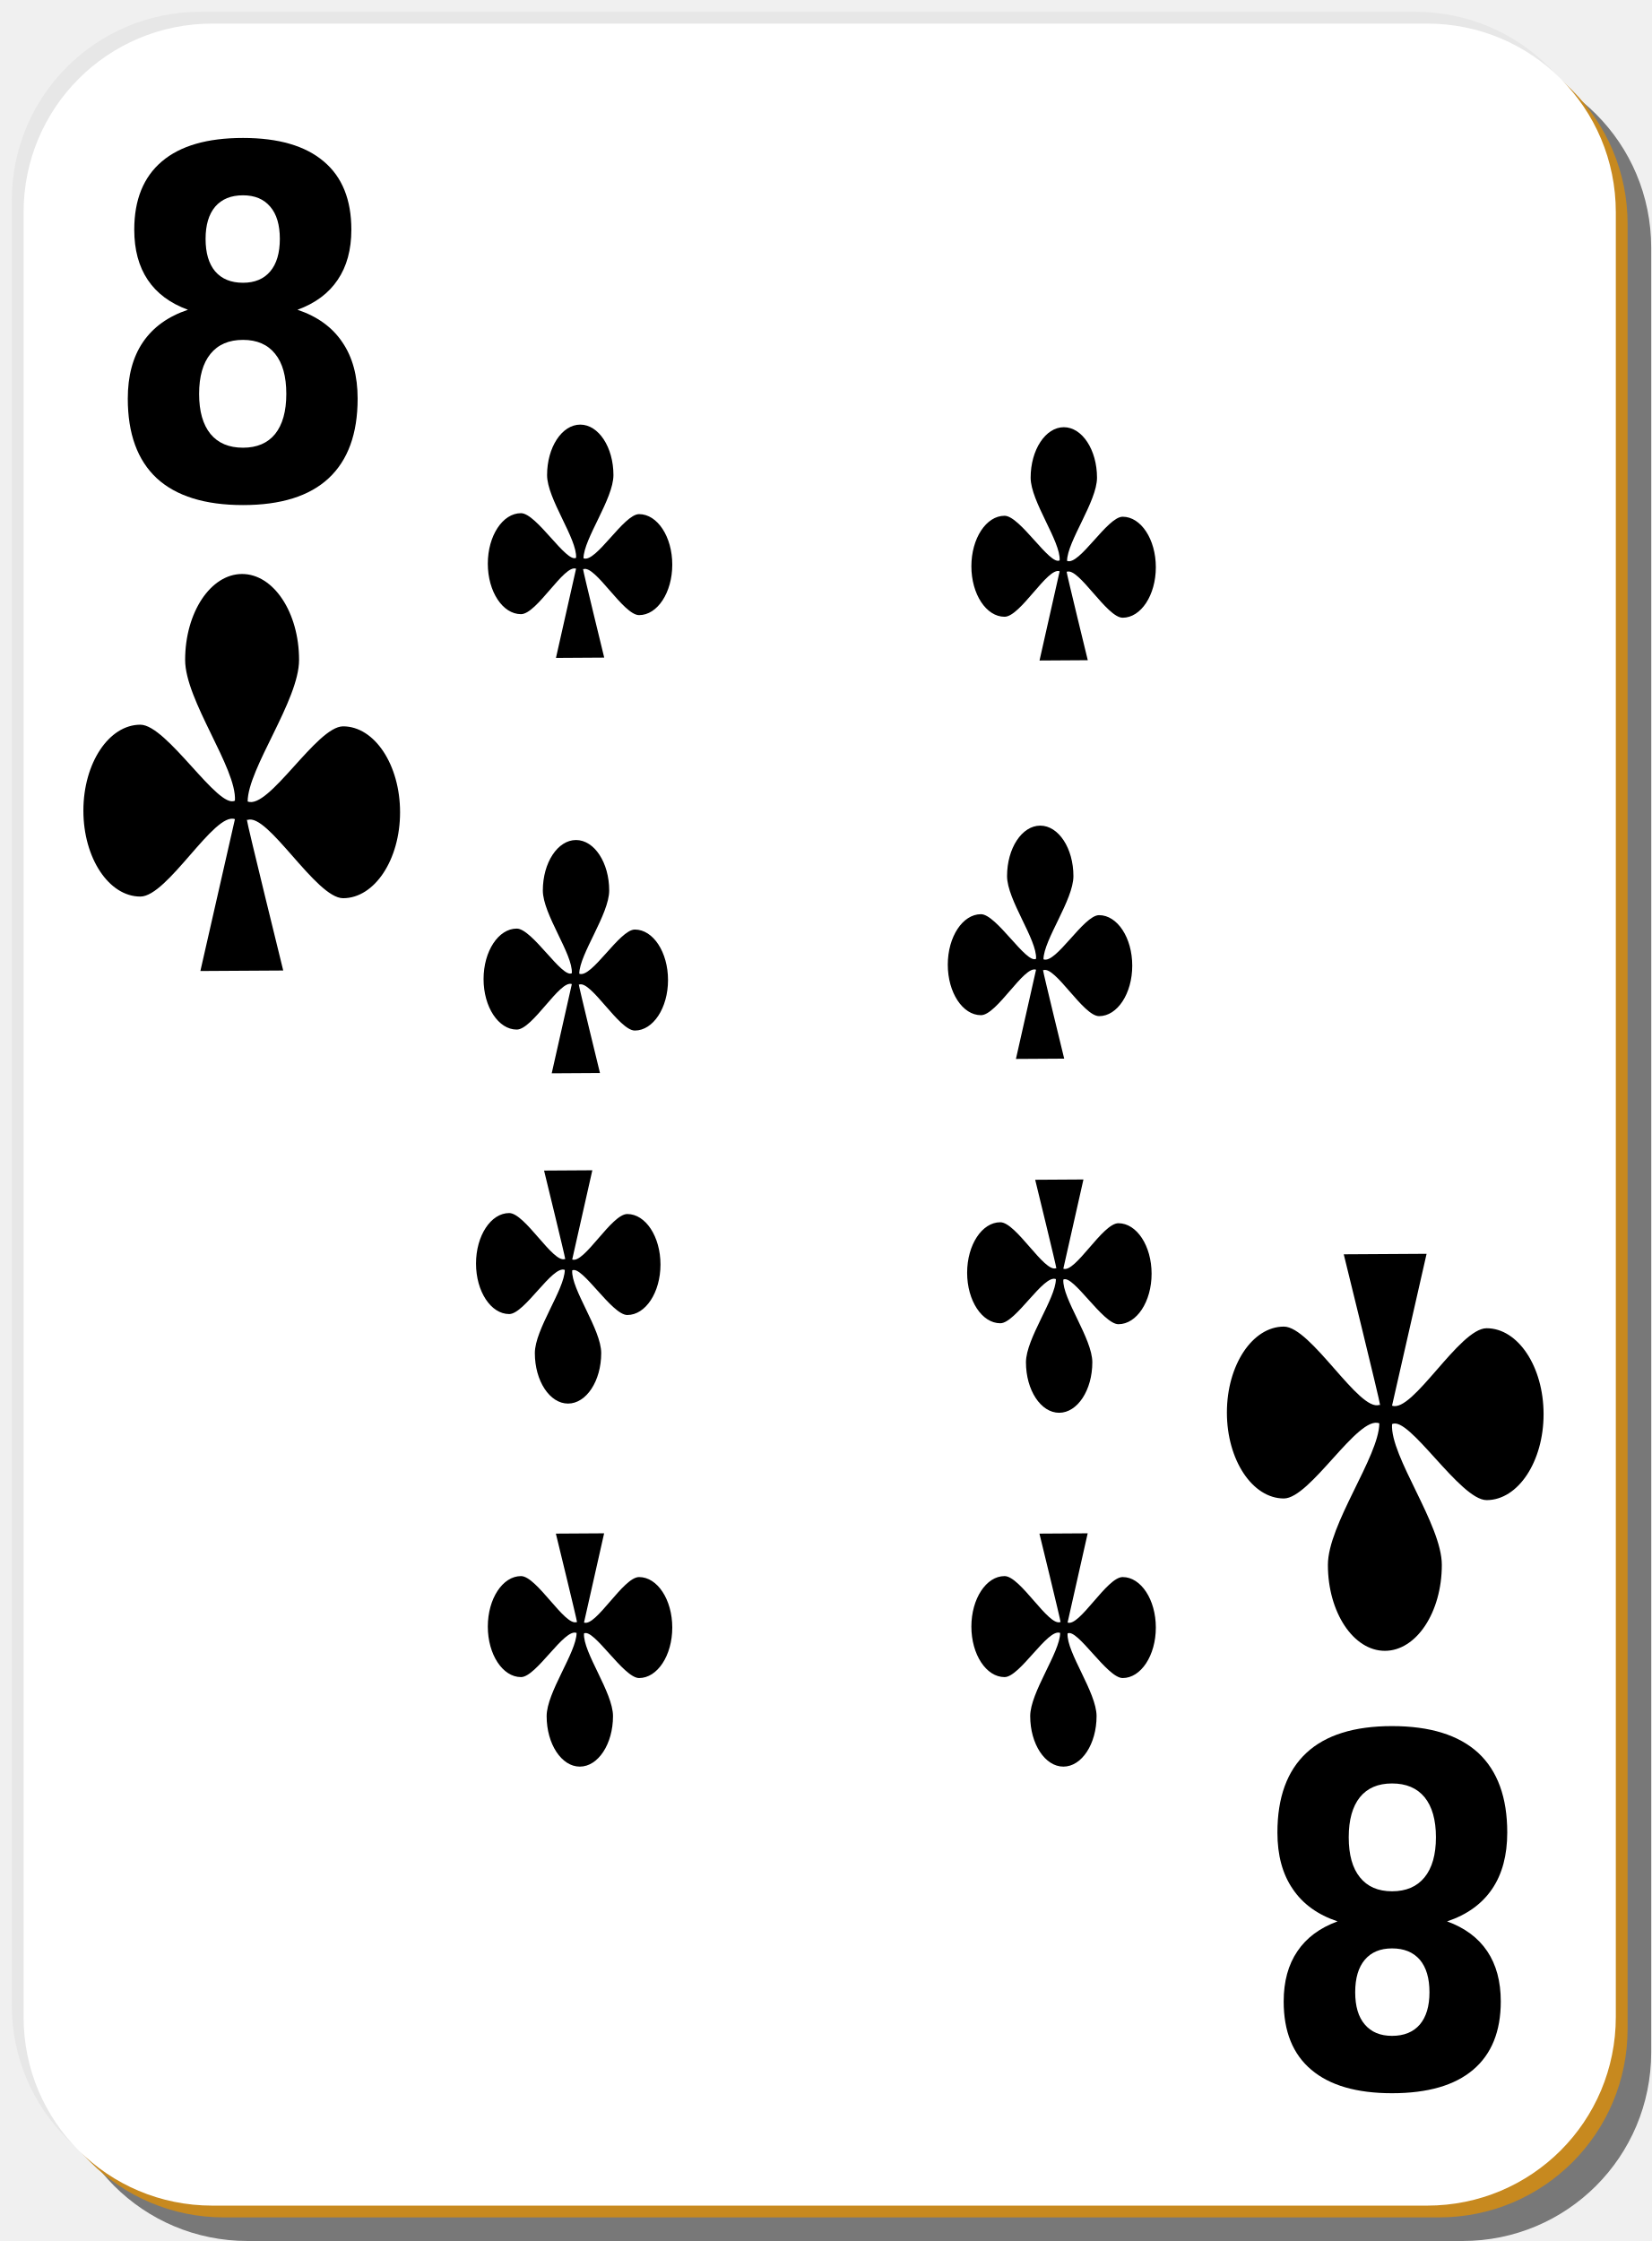
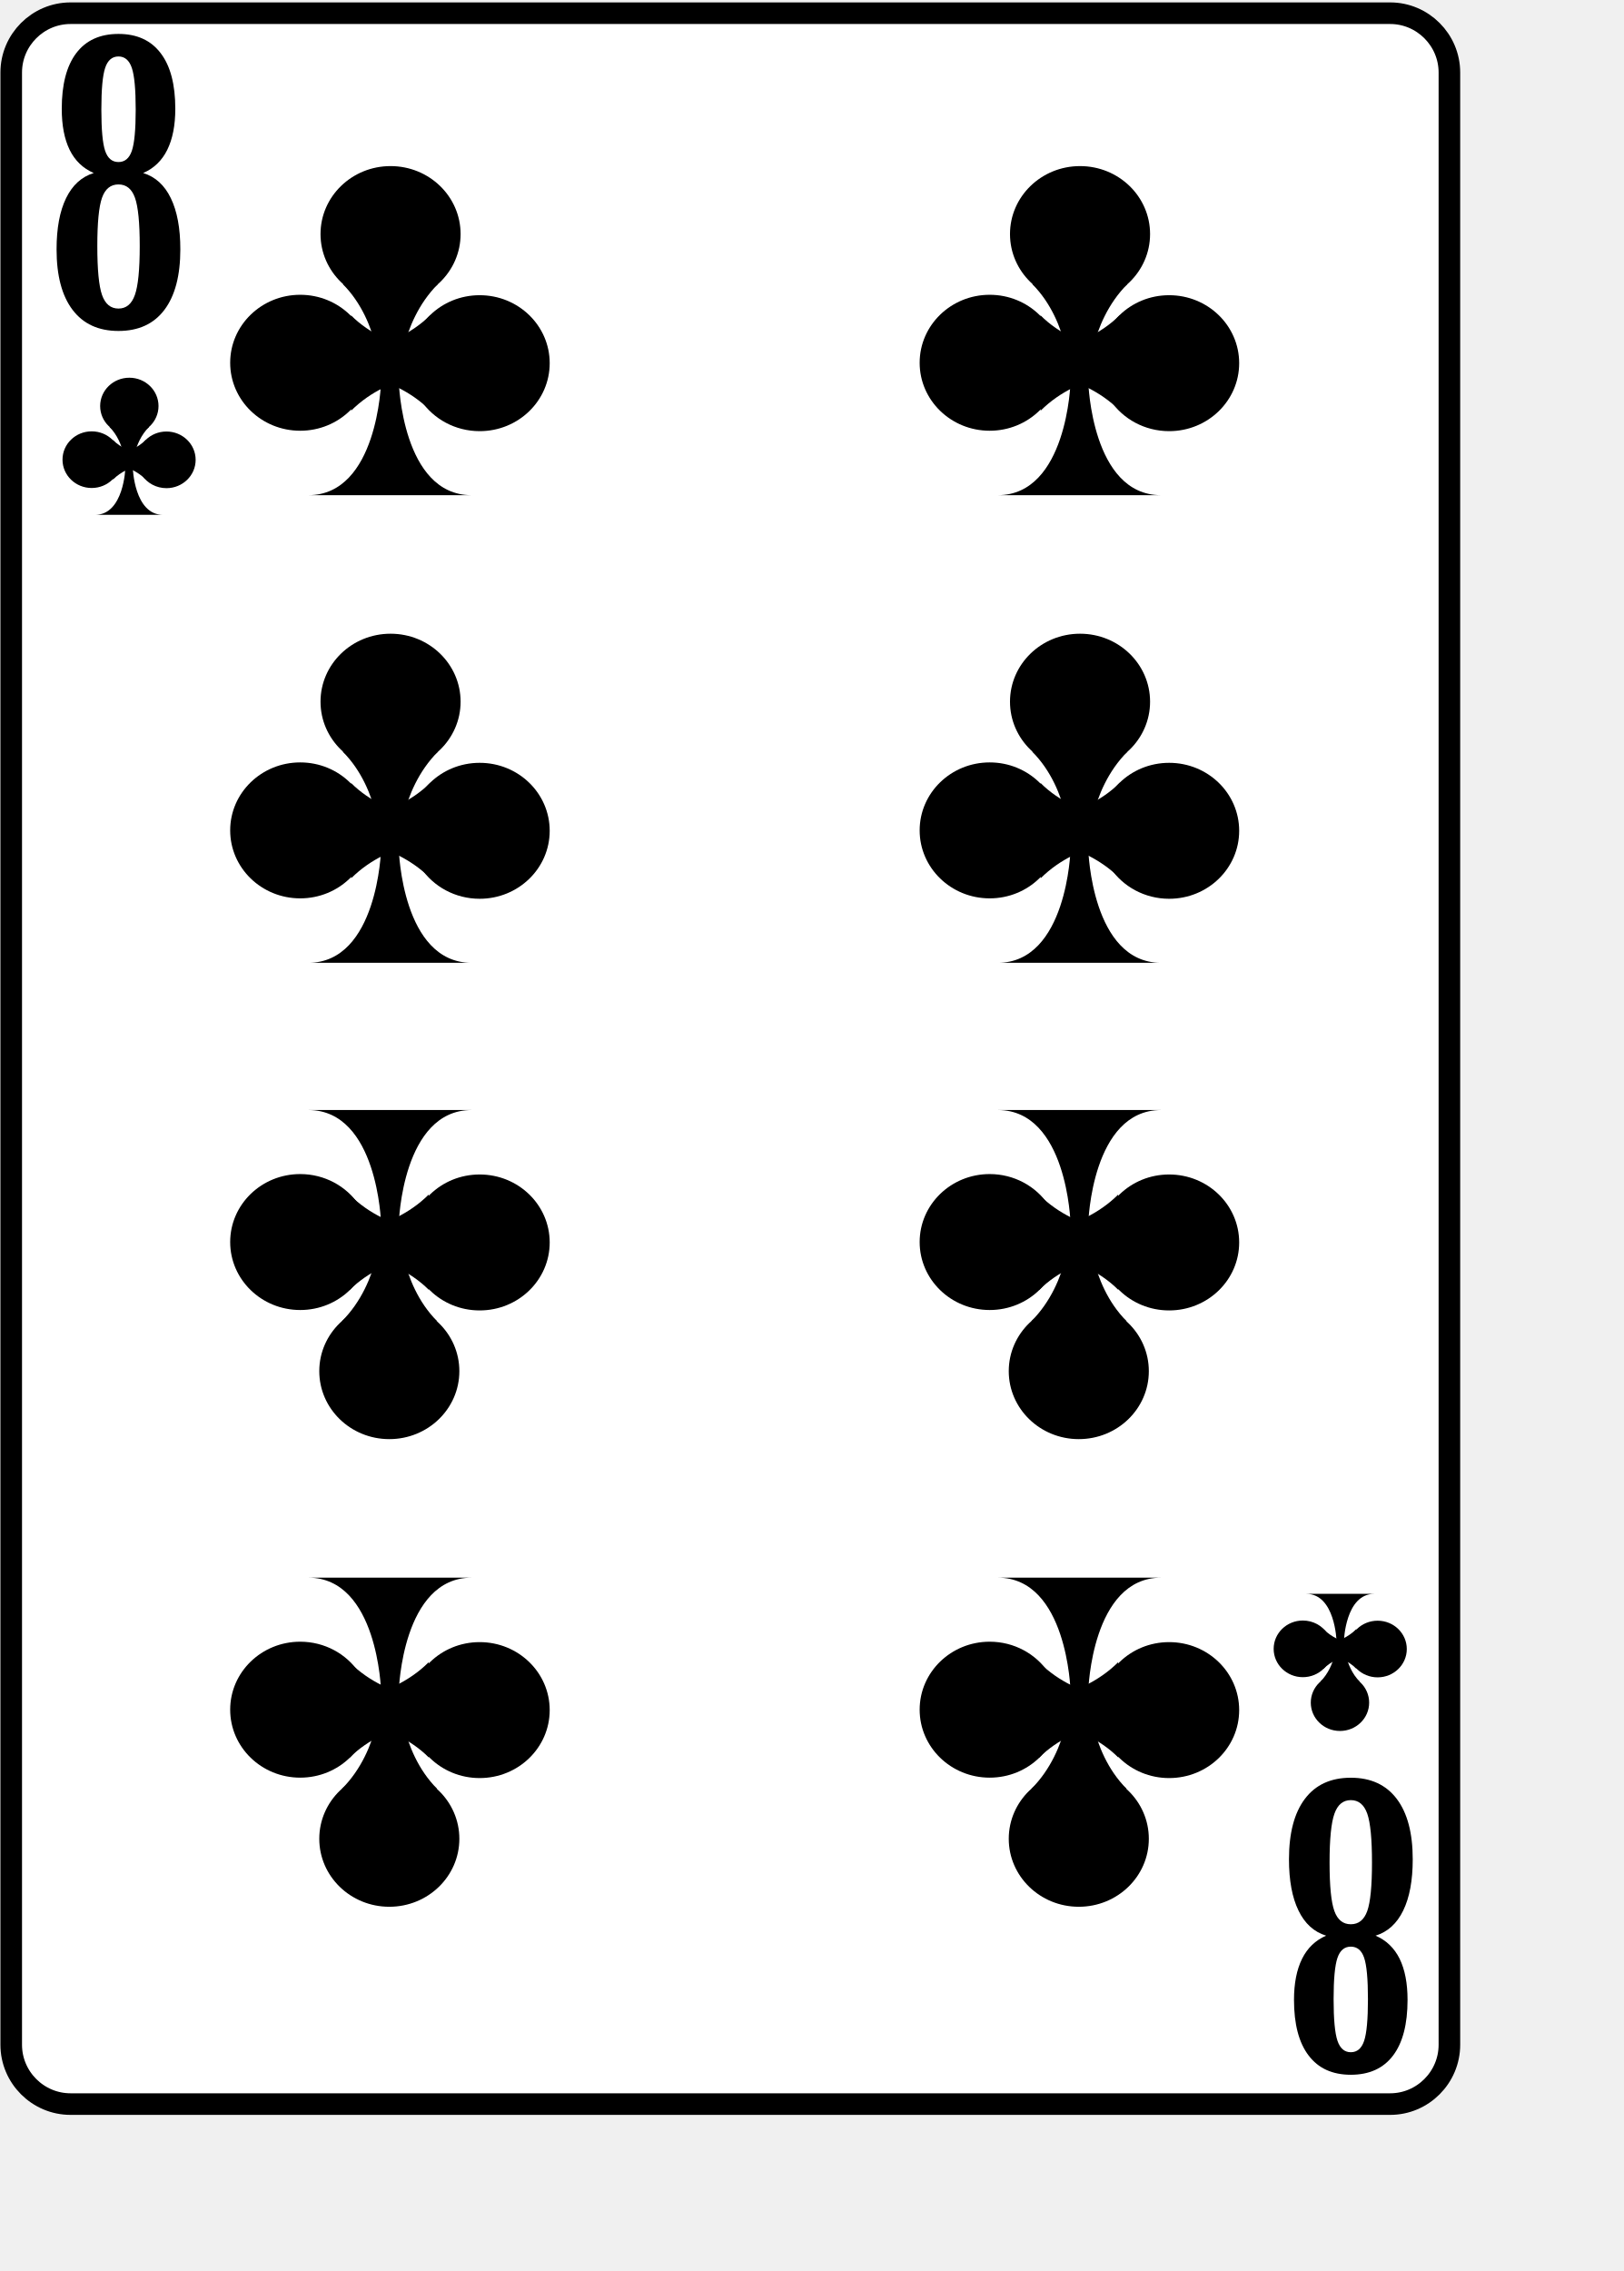
- <svg xmlns="http://www.w3.org/2000/svg" xmlns:xlink="http://www.w3.org/1999/xlink" height="190" id="svg2" version="1.0" width="140" x="0" y="0">
-   <defs id="defs3">
-     <linearGradient id="linearGradient2060">
-       <stop id="stop2062" offset="0" style="stop-color:#ebf0d0;stop-opacity:1;" />
-       <stop id="stop2064" offset="1" style="stop-color:#ffffeb;stop-opacity:1;" />
-     </linearGradient>
-     <linearGradient gradientTransform="translate(0,-1)" gradientUnits="userSpaceOnUse" id="linearGradient4853" x1="2" x2="109" xlink:href="#linearGradient2060" y1="63.1" y2="128.695" />
+ <svg xmlns="http://www.w3.org/2000/svg" xmlns:xlink="http://www.w3.org/1999/xlink" version="1.1" height="263" width="188" viewBox="-1.3 -236.8 188 263" preserveAspectRatio="xMidYMid meet" zoomAndPan="magnify" contentScriptType="application/ecmascript" contentStyleType="text/css">
+   <defs>
+     <g id="club">
+       <path d="M3.35,4.66c0-1.81-1.51-3.28-3.38-3.28s-3.38,1.47-3.38,3.28c0,1.81,1.51,3.28,3.38,3.28S3.35,6.47,3.35,4.66z" />
+       <path d="M7.71-1.55c0-1.81-1.51-3.28-3.38-3.28S0.95-3.36,0.95-1.55c0,1.81,1.51,3.28,3.38,3.28S7.71,0.26,7.71-1.55z" />
+       <path d="M-0.95-1.57c0-0.66-0.2-1.28-0.55-1.8c-0.6-0.89-1.65-1.48-2.83-1.48c-1.87,0-3.38,1.47-3.38,3.28  c0,1.81,1.51,3.28,3.38,3.28S-0.95,0.24-0.95-1.57z" />
+       <path d="M3.94-7.94c-1.67,0-2.55,1.36-3.01,2.72C0.47-3.86,0.43-2.5,0.43-2.5h-0.86c0,0-0.16-5.43-3.5-5.44H3.94z" />
+       <path d="M-2.32,2.25c1.9-1.9,1.9-4.75,1.9-4.75l0.85-0.01c0,0,0,2.91,1.85,4.76" />
+       <path d="M-1.94-3.85c1.9,1.9,4.75,1.9,4.75,1.9v0.85c0,0-2.91,0-4.76,1.85" />
+       <path d="M1.87-3.86c-1.9,1.9-4.75,1.9-4.75,1.9v0.85c0,0,2.91,0,4.76,1.85" />
+     </g>
+     <g id="n_8">
+       <text transform="scale(0.56453 1.05741)" font-family="Bitstream Vera Serif" font-weight="bold" font-size="43">8</text>
+     </g>
+     <g id="base">
+       <path style="fill:#FFFFFF;stroke:#000000;stroke-width:2.5" d="M 0,0C0,3.78 3.09,6.87 6.87,6.87L159.715,6.87C163.485,6.87 166.575,3.78 166.575,0L166.575,-228.4C166.575,-232.18 163.485,-235.27 159.715,-235.27L6.87,-235.27C3.09,-235.27 0,-232.18 0,-228.4L0,0 z" />
+     </g>
  </defs>
-   <g id="layer1">
-     <g id="g5630">
-       <path d="M 21,5 L 124,5 C 132.864,5 140,12.136 140,21 L 140,174 C 140,182.864 132.864,190 124,190 L 21,190 C 12.136,190 5,182.864 5,174 L 5,21 C 5,12.136 12.136,5 21,5 z " id="rect2070" style="fill:#000000;fill-opacity:0.498;stroke:none;stroke-width:0.2;stroke-miterlimit:4;stroke-dashoffset:0;stroke-opacity:1" />
-       <path d="M 17,1 L 120,1 C 128.864,1 136,8.136 136,17 L 136,170 C 136,178.864 128.864,186 120,186 L 17,186 C 8.136,186 1,178.864 1,170 L 1,17 C 1,8.136 8.136,1 17,1 z " id="rect1300" style="fill:#e7e7e7;fill-opacity:1;stroke:none;stroke-width:0.2;stroke-miterlimit:4;stroke-dashoffset:0;stroke-opacity:1" />
-       <path d="M 19,3 L 122,3 C 130.864,3 138,10.136 138,19 L 138,172 C 138,180.864 130.864,188 122,188 L 19,188 C 10.136,188 3,180.864 3,172 L 3,19 C 3,10.136 10.136,3 19,3 z " id="path5624" style="fill:#c7891f;fill-opacity:1;stroke:none;stroke-width:0.2;stroke-miterlimit:4;stroke-dashoffset:0;stroke-opacity:1" />
-       <path d="M 18,2 L 121,2 C 129.864,2 137,9.136 137,18 L 137,171 C 137,179.864 129.864,187 121,187 L 18,187 C 9.136,187 2,179.864 2,171 L 2,18 C 2,9.136 9.136,2 18,2 z " id="rect1306" style="fill:#ffffff;fill-opacity:1;stroke:none;stroke-width:0.2;stroke-miterlimit:4;stroke-dashoffset:0;stroke-opacity:1" />
-     </g>
-     <g id="g5495" transform="translate(-448.5,-231.5)" />
+   <g id="8_club" transform="translate(-1173.02,-0.0)">
+     <use xlink:href="#base" x="1173.02" y="0" xlink:type="simple" xlink:show="embed" xlink:actuate="onLoad" />
+     <use xlink:href="#n_8" x="1177.02" y="-199.117" xlink:type="simple" xlink:show="embed" xlink:actuate="onLoad" />
+     <use xlink:href="#n_8" x="1336.6" y="-30.28" transform="rotate(180,1336.6,-30.28)" xlink:type="simple" xlink:show="embed" xlink:actuate="onLoad" />
+     <use xlink:href="#club" x="1186.67" y="-185.117" transform="rotate(180,1186.67,-185.117)" xlink:type="simple" xlink:show="embed" xlink:actuate="onLoad" />
+     <use xlink:href="#club" x="1326.95" y="-44.28" xlink:type="simple" xlink:show="embed" xlink:actuate="onLoad" />
+     <use xlink:href="#club" x="507.035" y="-82.713" transform="scale(2.4) rotate(180,507.035,-82.7125)" xlink:type="simple" xlink:show="embed" xlink:actuate="onLoad" />
+     <use xlink:href="#club" x="507.035" y="-60.147" transform="scale(2.4) rotate(180,507.035,-60.1474)" xlink:type="simple" xlink:show="embed" xlink:actuate="onLoad" />
+     <use xlink:href="#club" x="507.035" y="-37.164" transform="scale(2.4)" xlink:type="simple" xlink:show="embed" xlink:actuate="onLoad" />
+     <use xlink:href="#club" x="507.035" y="-14.599" transform="scale(2.4)" xlink:type="simple" xlink:show="embed" xlink:actuate="onLoad" />
+     <use xlink:href="#club" x="540.309" y="-82.713" transform="scale(2.4) rotate(180,540.309,-82.7125)" xlink:type="simple" xlink:show="embed" xlink:actuate="onLoad" />
+     <use xlink:href="#club" x="540.309" y="-60.147" transform="scale(2.4) rotate(180,540.309,-60.1474)" xlink:type="simple" xlink:show="embed" xlink:actuate="onLoad" />
+     <use xlink:href="#club" x="540.309" y="-37.164" transform="scale(2.4)" xlink:type="simple" xlink:show="embed" xlink:actuate="onLoad" />
+     <use xlink:href="#club" x="540.309" y="-14.599" transform="scale(2.4)" xlink:type="simple" xlink:show="embed" xlink:actuate="onLoad" />
  </g>
-   <g id="g5581" transform="translate(351.5,184.5)">
-     <path d="M -363.909,-141.561 C -365.225,-141.561 -366.236,-141.202 -366.942,-140.483 C -367.649,-139.765 -368.002,-138.735 -368.002,-137.395 C -368.002,-136.056 -367.649,-135.026 -366.942,-134.308 C -366.236,-133.601 -365.225,-133.248 -363.909,-133.248 C -362.606,-133.248 -361.607,-133.601 -360.913,-134.308 C -360.219,-135.026 -359.872,-136.056 -359.872,-137.395 C -359.872,-138.747 -360.219,-139.777 -360.913,-140.483 C -361.607,-141.202 -362.606,-141.561 -363.909,-141.561 M -369.044,-143.882 C -370.7,-144.381 -371.949,-145.148 -372.789,-146.184 C -373.629,-147.219 -374.05,-148.51 -374.05,-150.057 C -374.05,-152.359 -373.191,-154.113 -371.474,-155.319 C -369.756,-156.525 -367.235,-157.128 -363.909,-157.128 C -360.609,-157.128 -358.099,-156.525 -356.382,-155.319 C -354.664,-154.125 -353.806,-152.371 -353.806,-150.057 C -353.806,-148.51 -354.232,-147.219 -355.085,-146.184 C -355.925,-145.148 -357.174,-144.381 -358.83,-143.882 C -356.979,-143.37 -355.584,-142.536 -354.646,-141.378 C -353.696,-140.233 -353.221,-138.784 -353.221,-137.03 C -353.221,-134.326 -354.122,-132.28 -355.925,-130.891 C -357.716,-129.515 -360.377,-128.826 -363.909,-128.826 C -367.454,-128.826 -370.134,-129.515 -371.949,-130.891 C -373.751,-132.28 -374.653,-134.326 -374.653,-137.03 C -374.653,-138.784 -374.184,-140.233 -373.246,-141.378 C -372.296,-142.536 -370.895,-143.37 -369.044,-143.882 M -367.399,-149.345 C -367.399,-148.26 -367.101,-147.426 -366.504,-146.841 C -365.895,-146.257 -365.03,-145.964 -363.909,-145.964 C -362.813,-145.964 -361.967,-146.257 -361.37,-146.841 C -360.773,-147.426 -360.475,-148.26 -360.475,-149.345 C -360.475,-150.429 -360.773,-151.257 -361.37,-151.829 C -361.967,-152.414 -362.813,-152.706 -363.909,-152.706 C -365.03,-152.706 -365.895,-152.414 -366.504,-151.829 C -367.101,-151.245 -367.399,-150.416 -367.399,-149.345" id="text1488" style="font-size:37.418;font-style:normal;font-variant:normal;font-weight:bold;font-stretch:normal;fill:#000000;fill-opacity:1;stroke:none;stroke-width:1px;stroke-linecap:butt;stroke-linejoin:miter;stroke-opacity:1;font-family:Bitstream Vera Sans;text-anchor:start;writing-mode:lr-tb" transform="scale(0.909282,1.099768)" />
-     <path d="M 256.767,21.959 C 255.452,21.959 254.441,22.318 253.734,23.037 C 253.028,23.756 252.674,24.785 252.674,26.125 C 252.674,27.464 253.028,28.494 253.734,29.212 C 254.441,29.919 255.452,30.272 256.767,30.272 C 258.07,30.272 259.069,29.919 259.763,29.212 C 260.458,28.494 260.805,27.464 260.805,26.125 C 260.805,24.773 260.458,23.743 259.763,23.037 C 259.069,22.318 258.07,21.959 256.767,21.959 M 251.633,19.639 C 249.976,19.139 248.728,18.372 247.888,17.336 C 247.047,16.301 246.627,15.01 246.627,13.463 C 246.627,11.161 247.486,9.407 249.203,8.201 C 250.92,6.995 253.442,6.392 256.767,6.392 C 260.068,6.392 262.577,6.995 264.295,8.201 C 266.012,9.395 266.871,11.149 266.871,13.463 C 266.871,15.01 266.444,16.301 265.592,17.336 C 264.751,18.372 263.503,19.139 261.846,19.639 C 263.698,20.15 265.092,20.984 266.03,22.142 C 266.98,23.287 267.455,24.736 267.455,26.49 C 267.455,29.194 266.554,31.24 264.751,32.629 C 262.961,34.005 260.299,34.694 256.767,34.694 C 253.223,34.694 250.543,34.005 248.728,32.629 C 246.925,31.24 246.024,29.194 246.024,26.49 C 246.024,24.736 246.493,23.287 247.431,22.142 C 248.381,20.984 249.782,20.15 251.633,19.639 M 253.277,14.176 C 253.277,15.26 253.576,16.094 254.173,16.679 C 254.782,17.263 255.646,17.556 256.767,17.556 C 257.863,17.556 258.71,17.263 259.307,16.679 C 259.904,16.094 260.202,15.26 260.202,14.176 C 260.202,13.092 259.904,12.263 259.307,11.691 C 258.71,11.106 257.863,10.814 256.767,10.814 C 255.646,10.814 254.782,11.106 254.173,11.691 C 253.576,12.275 253.277,13.104 253.277,14.176" id="text3657" style="font-size:37.418;font-style:normal;font-variant:normal;font-weight:bold;font-stretch:normal;fill:#000000;fill-opacity:1;stroke:none;stroke-width:1px;stroke-linecap:butt;stroke-linejoin:miter;stroke-opacity:1;font-family:Bitstream Vera Sans;text-anchor:start;writing-mode:lr-tb" transform="scale(-0.909282,-1.099768)" />
-   </g>
-   <path d="M 20.527,48.665 C 17.861,48.665 15.697,51.929 15.697,55.951 C 15.697,59.377 20.089,65.142 19.919,67.88 C 18.509,68.663 14.152,61.443 11.9,61.443 C 9.233,61.443 7.07,64.706 7.07,68.728 C 7.07,72.751 9.233,76.014 11.9,76.014 C 14.212,76.014 18.176,68.8 19.919,69.451 L 16.99,82.325 L 24.014,82.283 C 24.014,82.283 20.937,69.802 20.933,69.507 L 20.988,69.507 L 20.988,69.521 C 22.695,68.881 26.794,76.153 29.09,76.153 C 31.757,76.153 33.92,72.89 33.92,68.867 C 33.92,64.845 31.757,61.582 29.09,61.582 C 26.848,61.582 22.782,68.682 20.997,67.95 C 21.022,65.144 25.357,59.373 25.357,55.951 C 25.357,51.929 23.194,48.665 20.527,48.665 z " id="path908" style="fill:#000000;fill-opacity:1;fill-rule:evenodd;stroke:none;stroke-width:1pt;stroke-linecap:butt;stroke-linejoin:miter;stroke-opacity:1" />
-   <path d="M 117.418,139.963 C 120.085,139.963 122.248,136.699 122.248,132.677 C 122.248,129.25 117.856,123.485 118.027,120.747 C 119.437,119.965 123.794,127.185 126.046,127.185 C 128.712,127.185 130.875,123.921 130.875,119.899 C 130.875,115.877 128.712,112.613 126.046,112.613 C 123.733,112.613 119.77,119.827 118.027,119.176 L 120.956,106.302 L 113.932,106.344 C 113.932,106.344 117.009,118.825 117.013,119.121 L 116.957,119.121 L 116.957,119.107 C 115.25,119.746 111.152,112.474 108.855,112.474 C 106.189,112.474 104.025,115.738 104.025,119.76 C 104.025,123.782 106.189,127.046 108.855,127.046 C 111.098,127.046 115.163,119.945 116.948,120.678 C 116.923,123.483 112.588,129.254 112.588,132.677 C 112.588,136.699 114.752,139.963 117.418,139.963 z " id="path3647" style="fill:#000000;fill-opacity:1;fill-rule:evenodd;stroke:none;stroke-width:1pt;stroke-linecap:butt;stroke-linejoin:miter;stroke-opacity:1" />
-   <path d="M 49.199,36 C 47.646,36 46.385,37.918 46.385,40.281 C 46.385,42.295 48.944,45.683 48.844,47.292 C 48.023,47.751 45.485,43.509 44.173,43.509 C 42.62,43.509 41.36,45.426 41.36,47.79 C 41.36,50.154 42.62,52.071 44.173,52.071 C 45.52,52.071 47.829,47.832 48.844,48.215 L 47.138,55.78 L 51.23,55.755 C 51.23,55.755 49.437,48.421 49.435,48.248 L 49.467,48.248 L 49.467,48.256 C 50.462,47.88 52.849,52.153 54.187,52.153 C 55.74,52.153 57,50.235 57,47.872 C 57,45.508 55.74,43.59 54.187,43.59 C 52.88,43.59 50.512,47.763 49.473,47.333 C 49.487,45.684 52.012,42.293 52.012,40.281 C 52.012,37.918 50.752,36 49.199,36 z " id="path2242" style="fill:#000000;fill-opacity:1;fill-rule:evenodd;stroke:none;stroke-width:1pt;stroke-linecap:butt;stroke-linejoin:miter;stroke-opacity:1" />
-   <path d="M 90.199,36.22 C 88.646,36.22 87.385,38.138 87.385,40.501 C 87.385,42.515 89.944,45.903 89.844,47.512 C 89.023,47.971 86.485,43.729 85.173,43.729 C 83.62,43.729 82.36,45.646 82.36,48.01 C 82.36,50.374 83.62,52.291 85.173,52.291 C 86.52,52.291 88.829,48.052 89.844,48.435 L 88.138,56 L 92.23,55.975 C 92.23,55.975 90.437,48.641 90.435,48.468 L 90.467,48.468 L 90.467,48.476 C 91.462,48.1 93.849,52.373 95.187,52.373 C 96.74,52.373 98,50.455 98,48.092 C 98,45.728 96.74,43.81 95.187,43.81 C 93.88,43.81 91.512,47.983 90.473,47.553 C 90.487,45.904 93.012,42.513 93.012,40.501 C 93.012,38.138 91.752,36.22 90.199,36.22 z " id="path2248" style="fill:#000000;fill-opacity:1;fill-rule:evenodd;stroke:none;stroke-width:1pt;stroke-linecap:butt;stroke-linejoin:miter;stroke-opacity:1" />
-   <path d="M 48.839,71.22 C 47.286,71.22 46.025,73.138 46.025,75.501 C 46.025,77.515 48.584,80.903 48.484,82.512 C 47.663,82.971 45.125,78.729 43.813,78.729 C 42.26,78.729 41,80.646 41,83.01 C 41,85.374 42.26,87.291 43.813,87.291 C 45.16,87.291 47.469,83.052 48.484,83.435 L 46.778,91 L 50.87,90.975 C 50.87,90.975 49.077,83.641 49.075,83.468 L 49.107,83.468 L 49.107,83.476 C 50.102,83.1 52.489,87.373 53.827,87.373 C 55.38,87.373 56.64,85.455 56.64,83.092 C 56.64,80.728 55.38,78.81 53.827,78.81 C 52.52,78.81 50.152,82.983 49.113,82.553 C 49.127,80.904 51.652,77.513 51.652,75.501 C 51.652,73.138 50.392,71.22 48.839,71.22 z " id="path2254" style="fill:#000000;fill-opacity:1;fill-rule:evenodd;stroke:none;stroke-width:1pt;stroke-linecap:butt;stroke-linejoin:miter;stroke-opacity:1" />
-   <path d="M 88.199,70 C 86.646,70 85.385,71.918 85.385,74.281 C 85.385,76.295 87.944,79.683 87.844,81.292 C 87.023,81.751 84.485,77.509 83.173,77.509 C 81.62,77.509 80.36,79.426 80.36,81.79 C 80.36,84.154 81.62,86.071 83.173,86.071 C 84.52,86.071 86.829,81.832 87.844,82.215 L 86.138,89.78 L 90.23,89.755 C 90.23,89.755 88.437,82.421 88.435,82.248 L 88.467,82.248 L 88.467,82.256 C 89.462,81.88 91.849,86.153 93.187,86.153 C 94.74,86.153 96,84.235 96,81.872 C 96,79.508 94.74,77.59 93.187,77.59 C 91.88,77.59 89.512,81.763 88.473,81.333 C 88.487,79.684 91.012,76.293 91.012,74.281 C 91.012,71.918 89.752,70 88.199,70 z " id="path2252" style="fill:#000000;fill-opacity:1;fill-rule:evenodd;stroke:none;stroke-width:1pt;stroke-linecap:butt;stroke-linejoin:miter;stroke-opacity:1" />
-   <path d="M 48.161,119 C 49.714,119 50.975,117.082 50.975,114.719 C 50.975,112.705 48.416,109.317 48.516,107.708 C 49.337,107.249 51.875,111.491 53.187,111.491 C 54.74,111.491 56,109.574 56,107.21 C 56,104.846 54.74,102.929 53.187,102.929 C 51.84,102.929 49.531,107.168 48.516,106.785 L 50.222,99.22 L 46.13,99.245 C 46.13,99.245 47.923,106.579 47.925,106.752 L 47.893,106.752 L 47.893,106.744 C 46.898,107.12 44.511,102.847 43.173,102.847 C 41.62,102.847 40.36,104.765 40.36,107.128 C 40.36,109.492 41.62,111.41 43.173,111.41 C 44.48,111.41 46.848,107.237 47.887,107.667 C 47.873,109.316 45.348,112.707 45.348,114.719 C 45.348,117.082 46.608,119 48.161,119 z " id="path2258" style="fill:#000000;fill-opacity:1;fill-rule:evenodd;stroke:none;stroke-width:1pt;stroke-linecap:butt;stroke-linejoin:miter;stroke-opacity:1" />
-   <path d="M 89.801,119.78 C 91.354,119.78 92.615,117.862 92.615,115.499 C 92.615,113.485 90.056,110.097 90.156,108.488 C 90.977,108.029 93.515,112.271 94.827,112.271 C 96.38,112.271 97.64,110.354 97.64,107.99 C 97.64,105.626 96.38,103.709 94.827,103.709 C 93.48,103.709 91.171,107.948 90.156,107.565 L 91.862,100 L 87.77,100.025 C 87.77,100.025 89.563,107.359 89.565,107.532 L 89.533,107.532 L 89.533,107.524 C 88.538,107.9 86.151,103.627 84.813,103.627 C 83.26,103.627 82,105.545 82,107.908 C 82,110.272 83.26,112.19 84.813,112.19 C 86.12,112.19 88.488,108.017 89.527,108.447 C 89.513,110.096 86.988,113.487 86.988,115.499 C 86.988,117.862 88.248,119.78 89.801,119.78 z " id="path2256" style="fill:#000000;fill-opacity:1;fill-rule:evenodd;stroke:none;stroke-width:1pt;stroke-linecap:butt;stroke-linejoin:miter;stroke-opacity:1" />
-   <path d="M 90.161,149.78 C 91.714,149.78 92.975,147.862 92.975,145.499 C 92.975,143.485 90.416,140.097 90.516,138.488 C 91.337,138.029 93.875,142.271 95.187,142.271 C 96.74,142.271 98,140.354 98,137.99 C 98,135.626 96.74,133.709 95.187,133.709 C 93.84,133.709 91.531,137.948 90.516,137.565 L 92.222,130 L 88.13,130.025 C 88.13,130.025 89.923,137.359 89.925,137.532 L 89.893,137.532 L 89.893,137.524 C 88.898,137.9 86.511,133.627 85.173,133.627 C 83.62,133.627 82.36,135.545 82.36,137.908 C 82.36,140.272 83.62,142.19 85.173,142.19 C 86.48,142.19 88.848,138.017 89.887,138.447 C 89.873,140.096 87.348,143.487 87.348,145.499 C 87.348,147.862 88.608,149.78 90.161,149.78 z " id="path2264" style="fill:#000000;fill-opacity:1;fill-rule:evenodd;stroke:none;stroke-width:1pt;stroke-linecap:butt;stroke-linejoin:miter;stroke-opacity:1" />
-   <path d="M 49.161,149.78 C 50.714,149.78 51.975,147.862 51.975,145.499 C 51.975,143.485 49.416,140.097 49.516,138.488 C 50.337,138.029 52.875,142.271 54.187,142.271 C 55.74,142.271 57,140.354 57,137.99 C 57,135.626 55.74,133.709 54.187,133.709 C 52.84,133.709 50.531,137.948 49.516,137.565 L 51.222,130 L 47.13,130.025 C 47.13,130.025 48.923,137.359 48.925,137.532 L 48.893,137.532 L 48.893,137.524 C 47.898,137.9 45.511,133.627 44.173,133.627 C 42.62,133.627 41.36,135.545 41.36,137.908 C 41.36,140.272 42.62,142.19 44.173,142.19 C 45.48,142.19 47.848,138.017 48.887,138.447 C 48.873,140.096 46.348,143.487 46.348,145.499 C 46.348,147.862 47.608,149.78 49.161,149.78 z " id="path2260" style="fill:#000000;fill-opacity:1;fill-rule:evenodd;stroke:none;stroke-width:1pt;stroke-linecap:butt;stroke-linejoin:miter;stroke-opacity:1" />
</svg>
